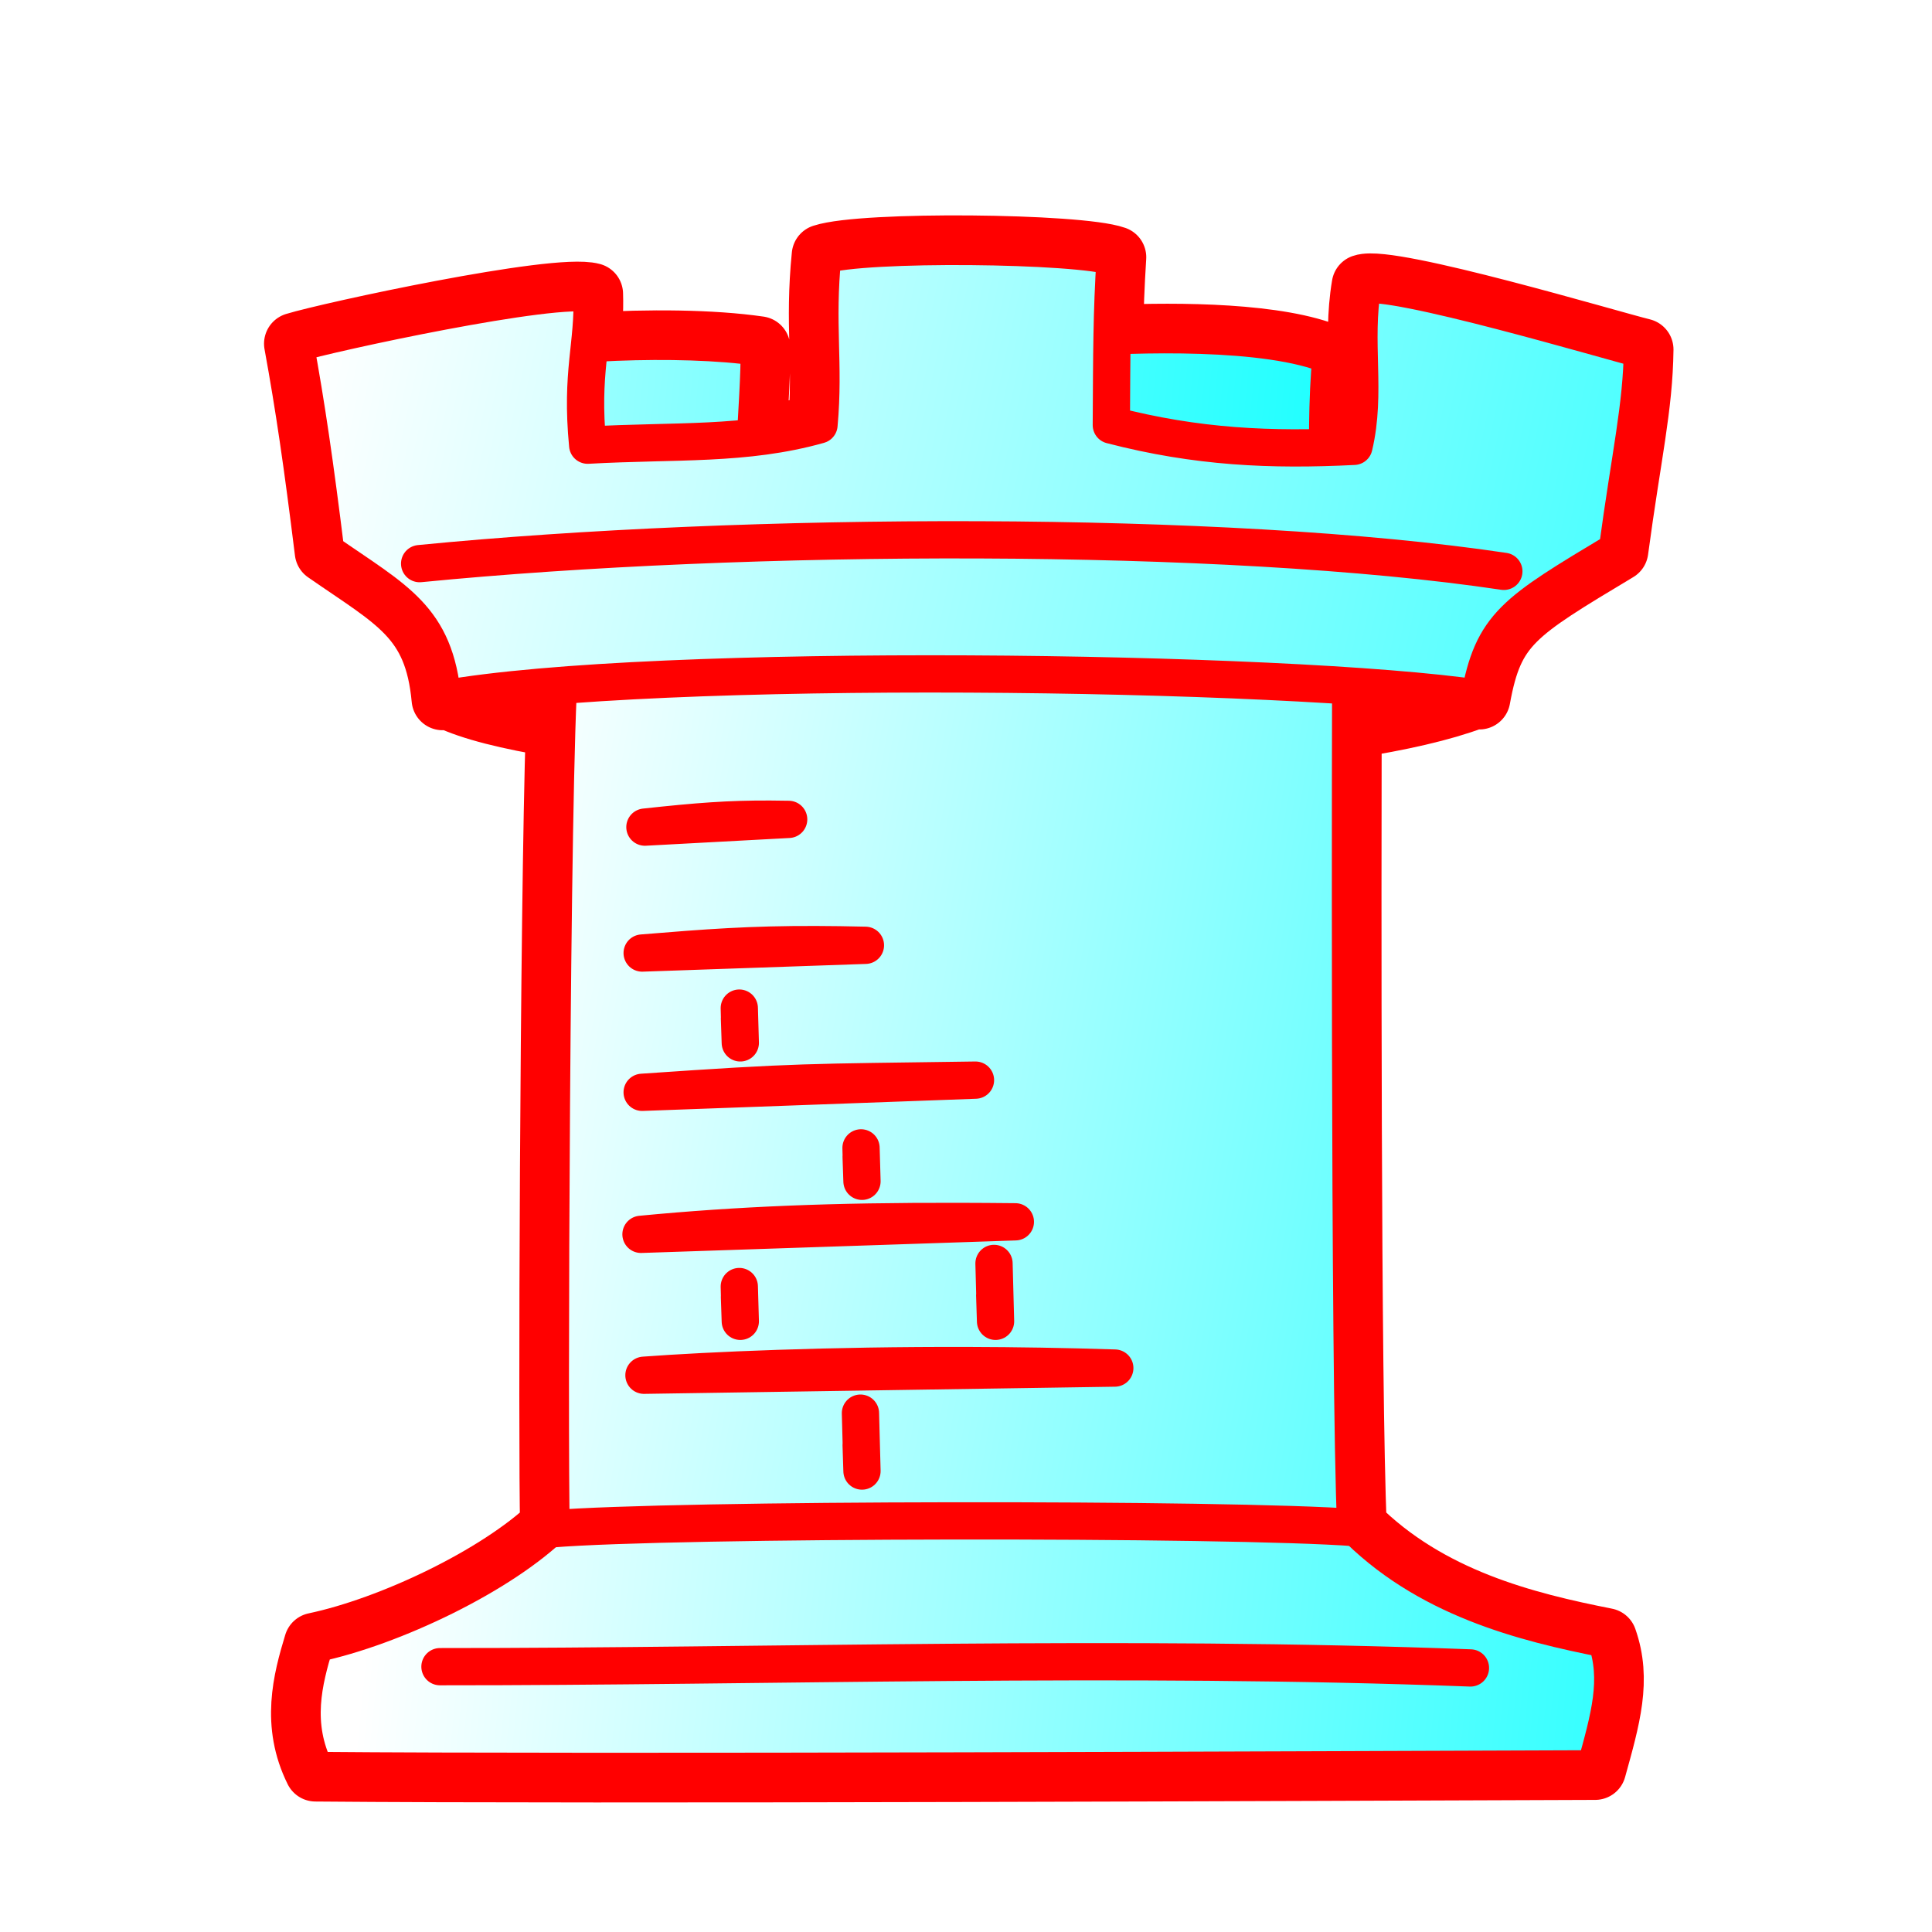
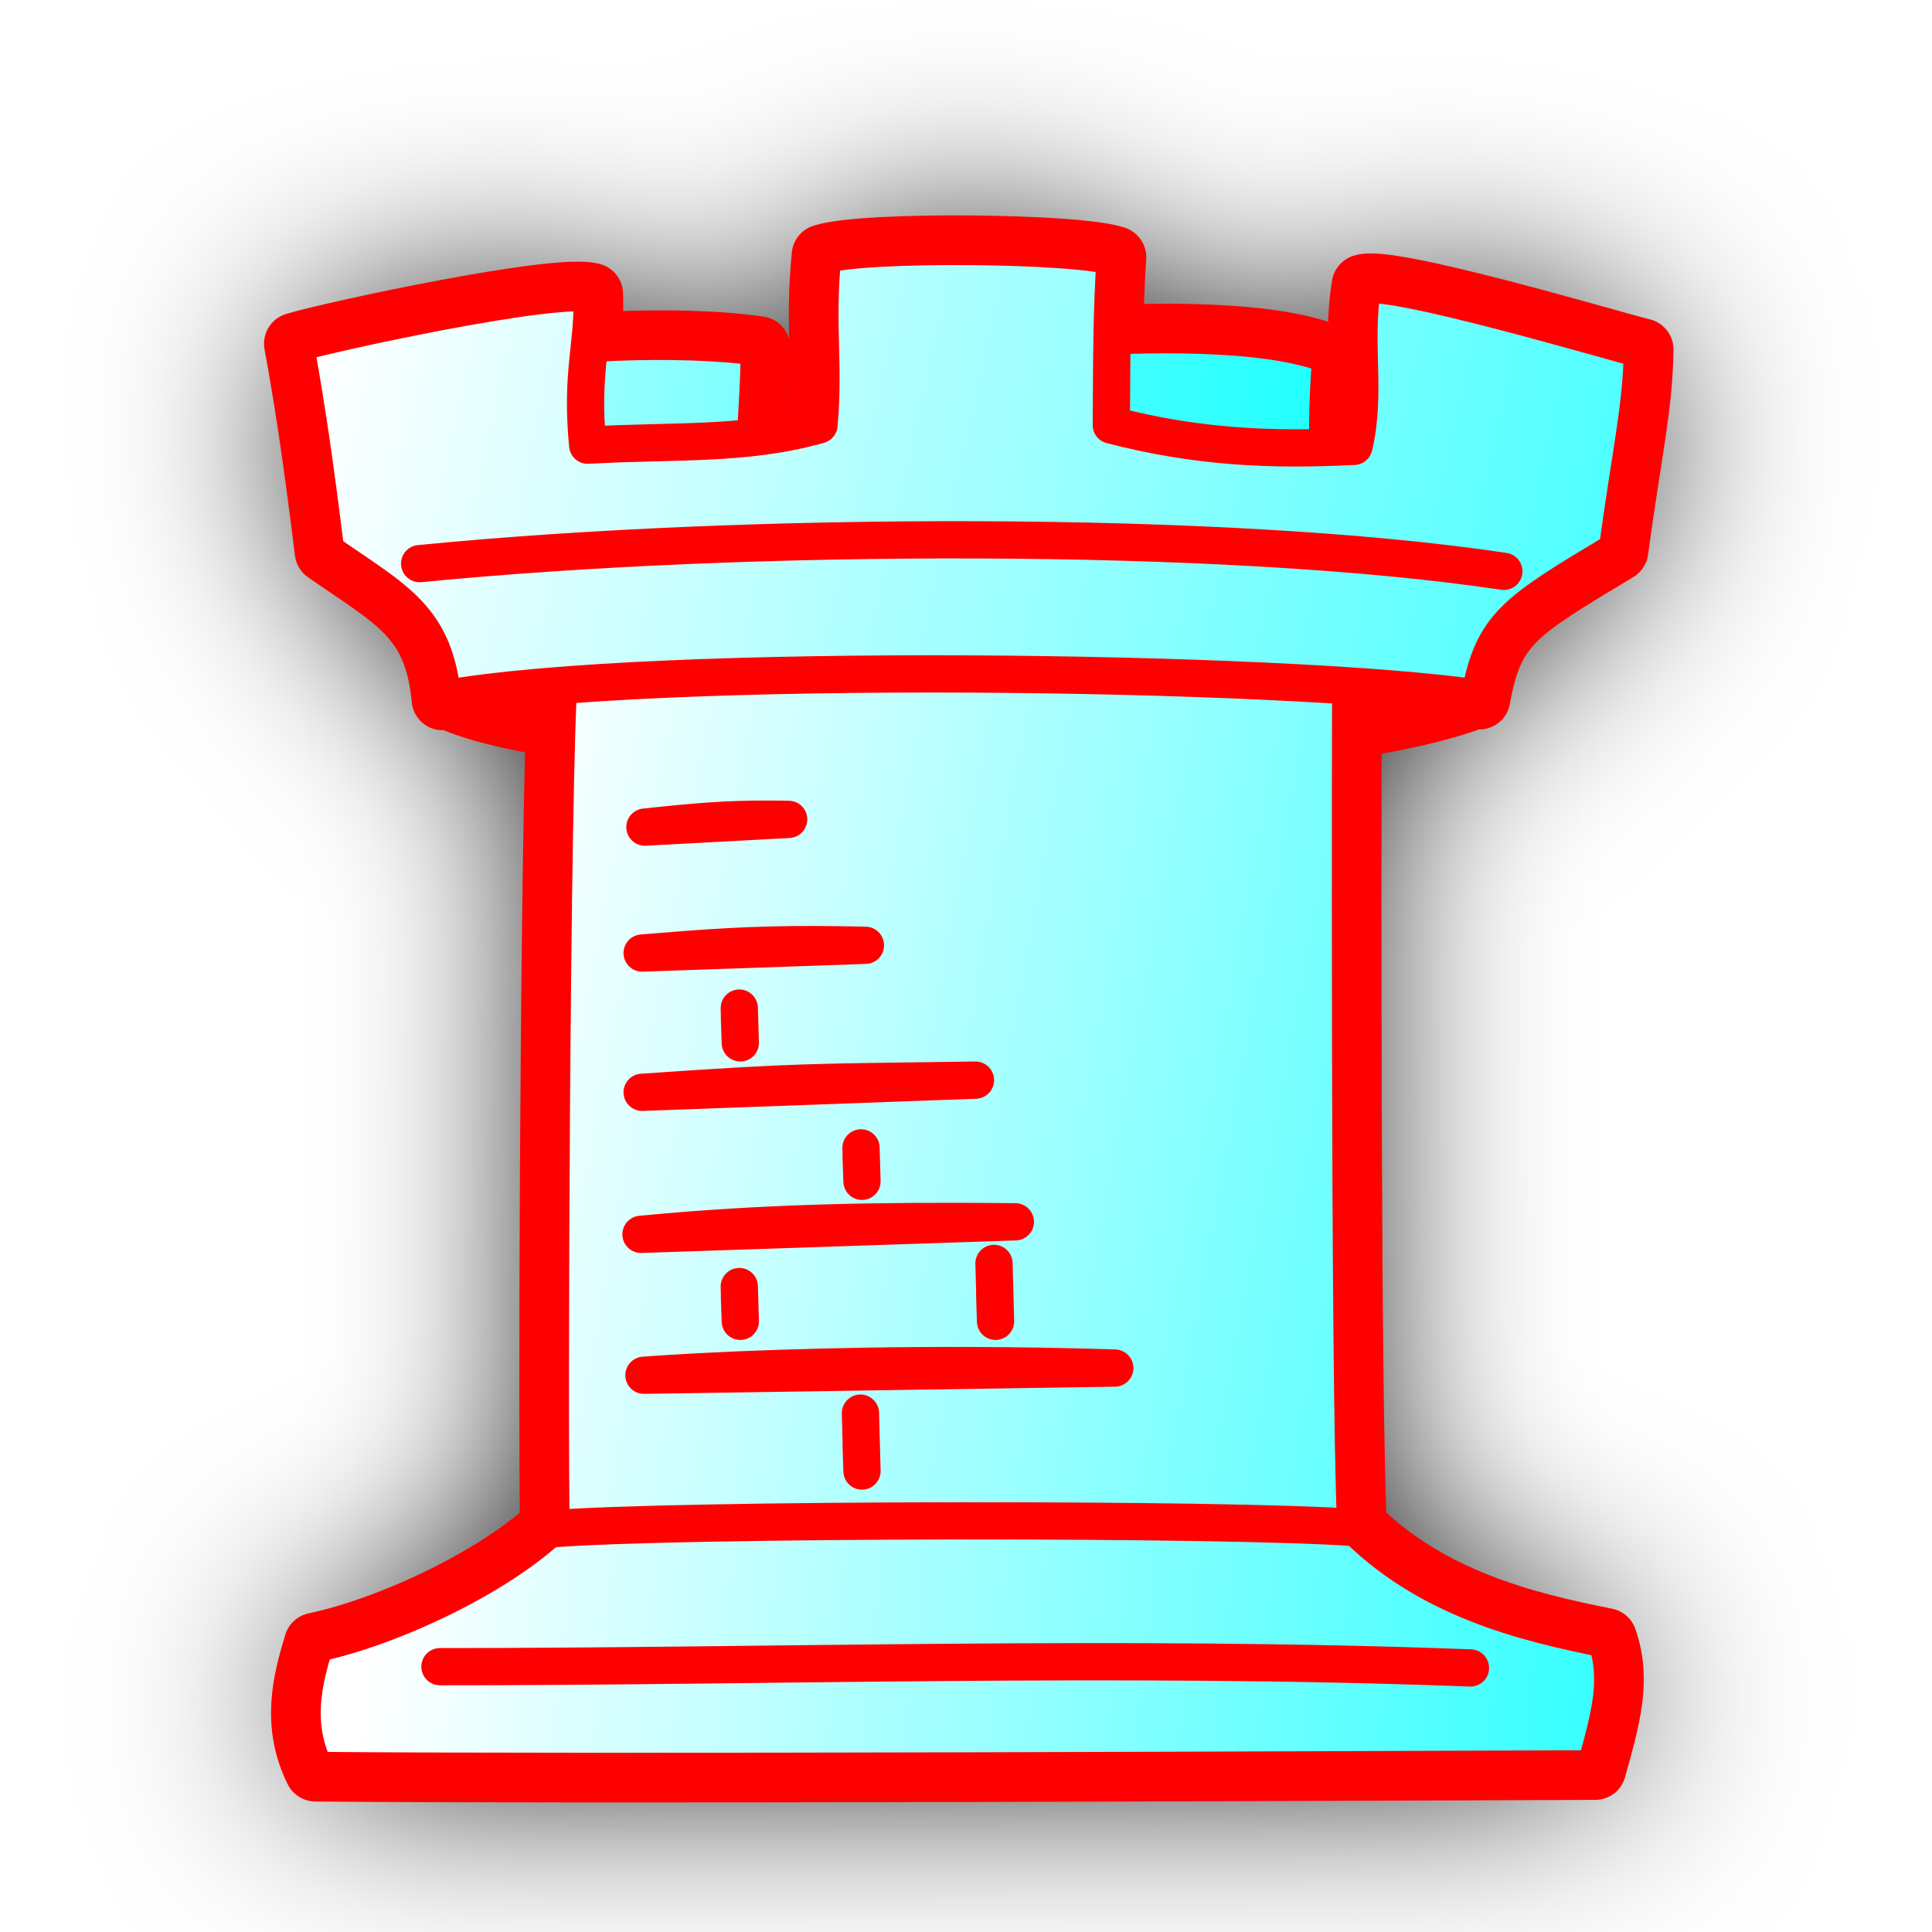
<svg xmlns="http://www.w3.org/2000/svg" xmlns:xlink="http://www.w3.org/1999/xlink" width="700pt" height="700pt" id="rook" viewBox="0 0 933.333 933.333" version="1.0">
  <style id="style-base">
    .base { 
      fill-opacity:1;
      fill-rule:evenodd;
      stroke-miterlimit:4;
      stroke-dasharray:none;
      stroke-linecap:round;
      stroke-linejoin:round;
      stroke-opacity:1
+     }
+     .shadow {
+       stroke:none;
+       filter:url(#filterBlur);
    }
  </style>
  <style id="stroke-medium">
    .stroke-medium {
      stroke-width: 18;
    }
  </style>
  <style id="stroke-boundary">
    .stroke-boundary {
      stroke-width: 30;
    }
  </style>
  <style id="stroke-color">
    .stroke-color {
      stroke:#ff0000;
    }
  </style>
  <style id="fill-color">
    .fill-color {
      fill:#00ff00;
    }
  </style>
  <defs id="defs36222">
    <linearGradient id="fillGradient">
      <stop style="stop-color:#ffffff;stop-opacity:1;" offset="0" id="stop0" />
      <stop style="stop-color:#00ffff;stop-opacity:1" offset="1" id="stop1" />
    </linearGradient>
    <linearGradient xlink:href="#fillGradient" id="upper-back-gradient" x1="7.338" y1="207.665" x2="689.745" y2="274.331" gradientUnits="userSpaceOnUse" gradientTransform="matrix(1.103519,0,0,1.067574,-32.26186,-16.13722)" />
    <linearGradient xlink:href="#fillGradient" id="body-gradient" x1="218.502" y1="521.53" x2="906.095" y2="643.197" gradientUnits="userSpaceOnUse" gradientTransform="matrix(1.103519,0,0,1.067574,-32.26186,-16.13722)" />
    <linearGradient xlink:href="#fillGradient" id="upper-wall-gradient" x1="153.414" y1="229.068" x2="966.586" y2="400.734" gradientUnits="userSpaceOnUse" gradientTransform="matrix(1.103519,0,0,1.067574,-32.26186,-16.13722)" />
    <linearGradient xlink:href="#fillGradient" id="tower-base-gradient" x1="193.15" y1="715.406" x2="878.595" y2="782.072" gradientUnits="userSpaceOnUse" gradientTransform="matrix(1.103519,0,0,1.067574,-32.26186,-16.13722)" />
+     <filter style="color-interpolation-filters:sRGB;" id="filterBlur" x="-0.191" y="-0.163" width="1.382" height="1.327">
+       <feGaussianBlur stdDeviation="50 50" result="blur" id="feGaussianBlur13" />
+     </filter>
  </defs>
+   <path id="shadow" class="base shadow" style="fill:#000" d="m 468.911,119.08 c -30.676,-0.252 -61.619,1.073 -71.442,4.277 -3.386,33.652 0.893,51.985 -1.82,81.905 -10.278,2.898 -20.416,4.668 -30.643,5.881 0.916,-16.506 1.945,-32.578 1.759,-43.342 -22.838,-3.322 -53.788,-3.519 -81.937,-1.777 0.778,-7.474 1.464,-14.924 1.172,-23.987 -17.516,-4.773 -126.912,18.928 -143.45,23.997 5.444,29.7 9.559,57.876 14.834,100.539 33.867,23.536 52.823,31.756 56.449,71.196 0.832,-0.149 1.938,-0.268 2.797,-0.414 10.959,5.293 29.167,9.843 52.389,13.593 -2.916,92.324 -3.704,349.072 -2.767,386.381 -25.975,24.612 -77.232,48.978 -114.081,56.753 -5.473,18.007 -10.858,38.83 0.254,61.219 134.504,1.215 489.664,-0.341 618.181,-0.786 6.935,-24.973 12.177,-43.037 5.242,-62.666 -38.9,-7.676 -85.716,-19.258 -120.9,-54.512 -2.938,-65.384 -2.604,-320.393 -2.472,-385.924 23.793,-3.709 44.086,-8.307 59.016,-13.885 l 0.095,-0.509 c 0.936,0.131 2.166,0.247 3.062,0.38 6.429,-35.55 16.949,-41.625 66.651,-71.463 6.279,-46.683 11.791,-69.191 12.147,-97.102 -14.894,-3.61 -121.909,-35.552 -135.128,-30.963 -4.702,27.774 1.947,51.635 -4.238,77.755 -4.271,0.213 -8.472,0.364 -12.656,0.49 -0.082,-14.695 0.258,-30.252 1.602,-44.164 -24.98,-10.699 -73.235,-11.036 -105.788,-9.628 0.226,-12.687 0.639,-24.396 1.509,-38.054 -8.754,-3.108 -39.162,-4.938 -69.838,-5.19 z" />
  <path id="boundary" class="base stroke-color stroke-boundary" style="fill:none" d="m 468.911,119.08 c -30.676,-0.252 -61.619,1.073 -71.442,4.277 -3.386,33.652 0.893,51.985 -1.82,81.905 -10.278,2.898 -20.416,4.668 -30.643,5.881 0.916,-16.506 1.945,-32.578 1.759,-43.342 -22.838,-3.322 -53.788,-3.519 -81.937,-1.777 0.778,-7.474 1.464,-14.924 1.172,-23.987 -17.516,-4.773 -126.912,18.928 -143.45,23.997 5.444,29.7 9.559,57.876 14.834,100.539 33.867,23.536 52.823,31.756 56.449,71.196 0.832,-0.149 1.938,-0.268 2.797,-0.414 10.959,5.293 29.167,9.843 52.389,13.593 -2.916,92.324 -3.704,349.072 -2.767,386.381 -25.975,24.612 -77.232,48.978 -114.081,56.753 -5.473,18.007 -10.858,38.83 0.254,61.219 134.504,1.215 489.664,-0.341 618.181,-0.786 6.935,-24.973 12.177,-43.037 5.242,-62.666 -38.9,-7.676 -85.716,-19.258 -120.9,-54.512 -2.938,-65.384 -2.604,-320.393 -2.472,-385.924 23.793,-3.709 44.086,-8.307 59.016,-13.885 l 0.095,-0.509 c 0.936,0.131 2.166,0.247 3.062,0.38 6.429,-35.55 16.949,-41.625 66.651,-71.463 6.279,-46.683 11.791,-69.191 12.147,-97.102 -14.894,-3.61 -121.909,-35.552 -135.128,-30.963 -4.702,27.774 1.947,51.635 -4.238,77.755 -4.271,0.213 -8.472,0.364 -12.656,0.49 -0.082,-14.695 0.258,-30.252 1.602,-44.164 -24.98,-10.699 -73.235,-11.036 -105.788,-9.628 0.226,-12.687 0.639,-24.396 1.509,-38.054 -8.754,-3.108 -39.162,-4.938 -69.838,-5.19 z" />
  <path class="base stroke-color stroke-medium" style="fill:url(#upper-back-gradient)" d="m 214.931,336.591 c 0,0 3.432,-123.367 18.64,-164.379 31.778,-6.838 94.334,-10.063 133.194,-4.411 0.435,25.09 -5.735,77.861 -1.68,101.986 35.311,-1.667 106.846,2.606 152.368,-2.495 1.014,-29.432 -7.676,-71.106 0.942,-103.916 28.895,-2.164 94.217,-4.453 124.633,8.574 -4.055,41.977 0.594,99.687 0.594,99.687 l 79.746,2.75 -11.875,63.14 c -99.565,37.197 -434.276,31.674 -496.562,-0.937 z" id="upper-back" />
  <path class="base stroke-color stroke-medium" style="fill:url(#tower-base-gradient)" d="m 268.158,735.549 c -25.326,25.207 -78.249,50.571 -115.986,58.533 -5.473,18.007 -10.858,38.829 0.254,61.217 134.504,1.215 489.662,-0.341 618.18,-0.786 6.935,-24.973 12.179,-43.038 5.244,-62.666 -39.57,-7.808 -87.359,-19.598 -122.734,-56.295" id="tower-base" />
  <path id="lower-line" d="m 212.543,805.158 c 157.796,0.076 329.05,-5.802 497.816,0.611" class="base stroke-color stroke-medium" style="fill:none" />
  <path class="base stroke-color stroke-medium" style="fill:url(#body-gradient)" d="m 270.297,323.454 c -3.979,47.197 -5.125,375.982 -4.031,415.145 58.255,-4.91 328.996,-5.218 388.701,-0.597 -3.381,-73.694 -2.445,-413.513 -2.445,-413.513" id="body" />
  <path id="bricks" class="base stroke-color stroke-medium" style="fill:none" d="m 372.029,395.728 c -20.05,-0.082 -34.743,1.052 -60.478,3.845 l 69.446,-3.736 c -3.131,-0.06 -6.104,-0.097 -8.968,-0.109 z m 22.204,60.598 c -31.607,-0.096 -52.543,1.485 -84.012,4.078 l 107.86,-3.736 c -8.691,-0.209 -16.554,-0.32 -23.848,-0.342 z m -37.084,30.682 c 0.421,15.176 -0.329,-7.037 0.483,16.799 z m 114.097,34.794 c -82.575,1.187 -84.725,0.628 -161.026,5.887 z m -55.291,32.728 c 0.366,13.367 -0.332,-7.191 0.463,16.148 z m 47.325,35.54 c -61.192,-0.13 -106.738,1.73 -153.624,6.229 l 180.857,-6.052 c -9.43,-0.098 -18.491,-0.158 -27.232,-0.177 z m 16.918,20.278 0.386,14.578 c -0.019,-1.427 -0.102,-4.949 -0.386,-14.578 z m 0.386,14.578 c 0.043,3.241 -0.288,-5.521 0.356,13.392 z m -123.435,-3.407 c 0.421,15.176 -0.329,-7.037 0.483,16.799 z m 110.815,38.175 c -67.756,-0.188 -125.289,2.354 -156.874,4.675 l 227.457,-3.467 c -24.275,-0.778 -47.997,-1.145 -70.582,-1.208 z m -52.288,22.984 0.386,14.578 c -0.019,-1.427 -0.102,-4.949 -0.386,-14.578 z m 0.386,14.578 c 0.043,3.241 -0.288,-5.521 0.356,13.392 z" />
  <path class="base stroke-color stroke-medium" style="fill:url(#upper-wall-gradient)" d="m 142.551,166.034 c 5.444,29.7 9.557,57.876 14.832,100.54 33.867,23.536 52.824,31.756 56.45,71.196 101.727,-18.27 408.556,-14.058 500.816,-0.37 6.429,-35.55 16.948,-41.624 66.65,-71.463 6.279,-46.683 11.793,-69.19 12.148,-97.102 -14.894,-3.61 -121.91,-35.552 -135.129,-30.963 -4.702,27.774 1.946,51.635 -4.239,77.754 -40.06,2.001 -75.748,0.481 -117.207,-10.274 0.206,-34.914 0.154,-54.062 1.876,-81.084 -17.509,-6.215 -121.635,-7.32 -141.281,-0.911 -3.386,33.652 0.894,51.983 -1.819,81.904 -35.563,10.026 -69.288,7.426 -111.742,9.802 -3.42,-35.574 2.895,-48.056 2.093,-73.027 -17.516,-4.773 -126.91,18.929 -143.448,23.998 z" id="upper-wall" />
  <path class="base stroke-color stroke-medium" style="fill:none" d="m 202.723,272.286 c 156.947,-15.465 389.07,-16.426 523.771,3.729" id="upper-line" />
</svg>
